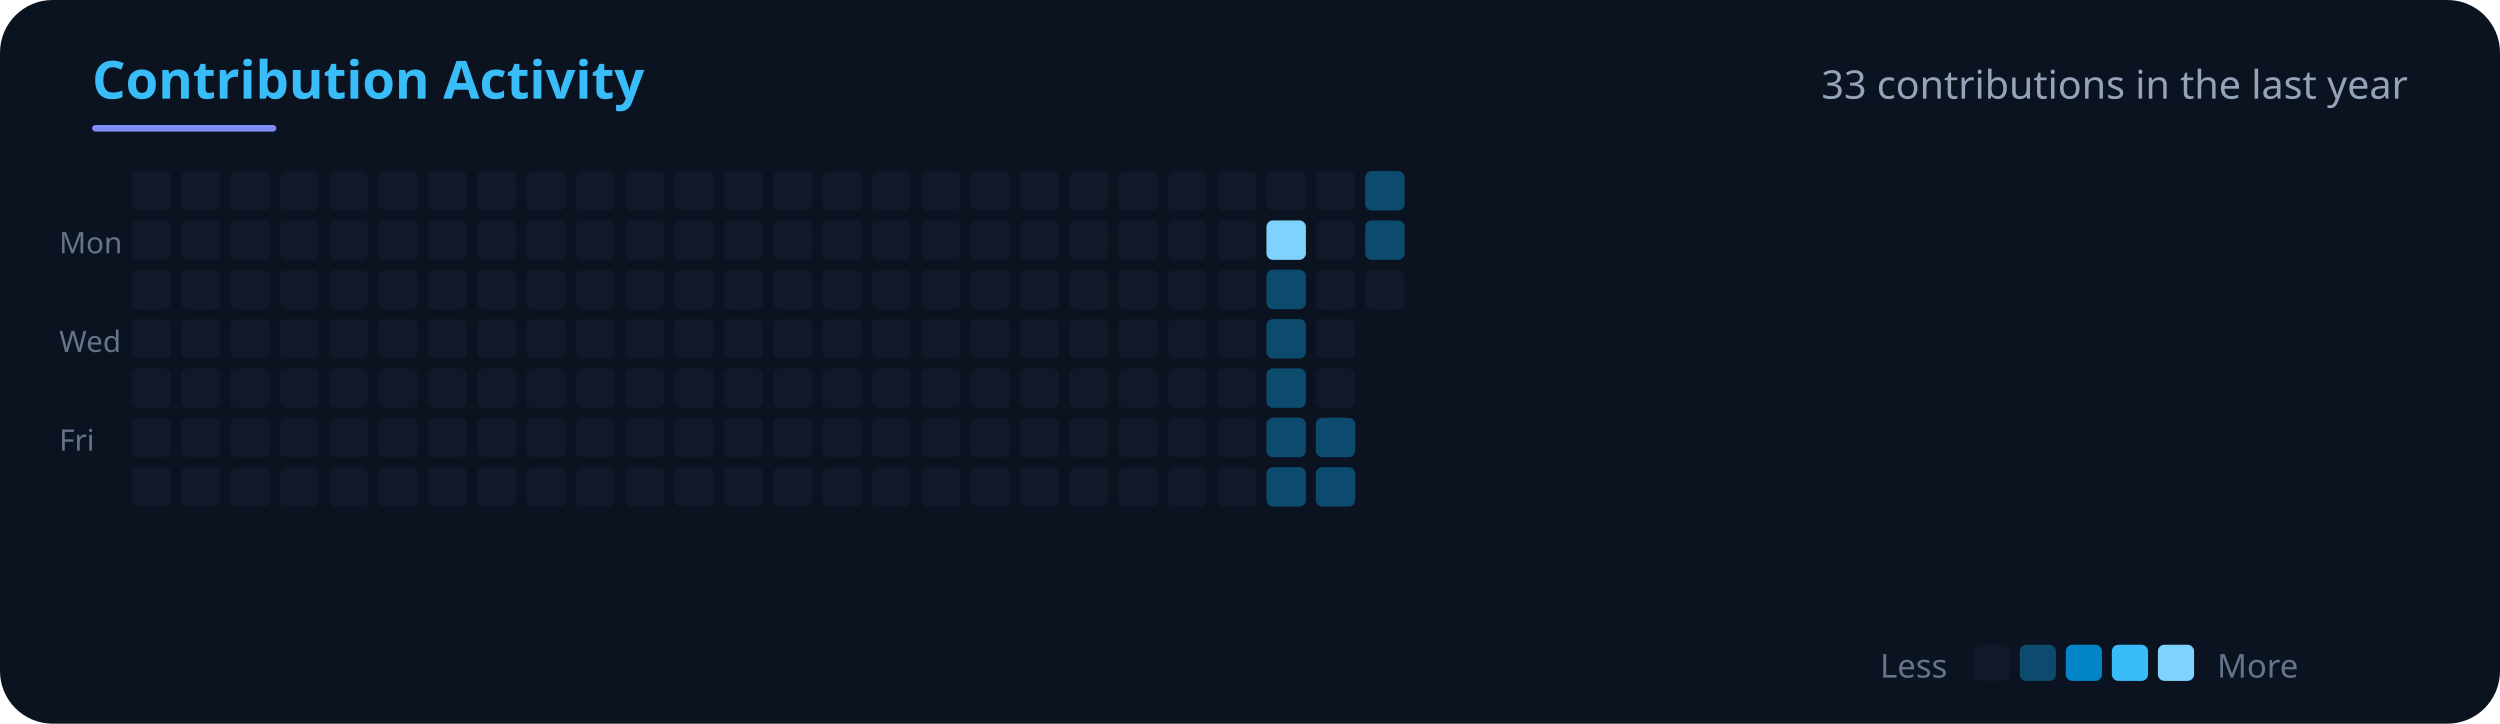
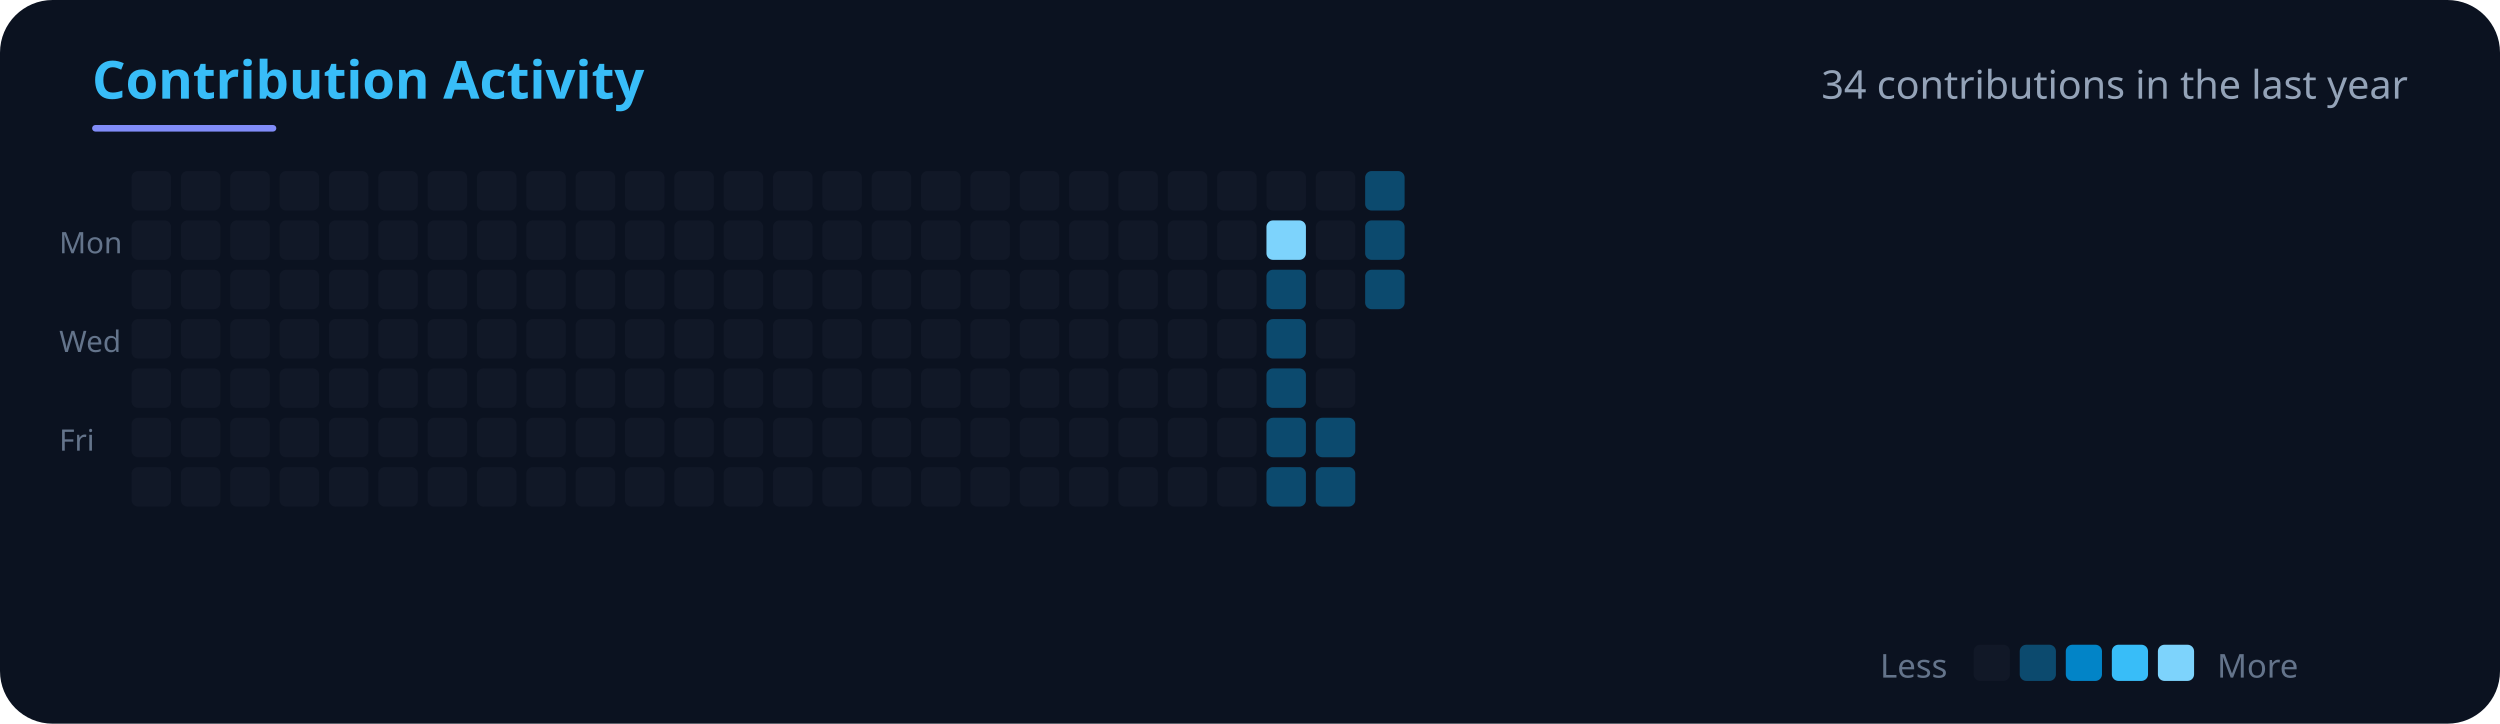
<svg xmlns="http://www.w3.org/2000/svg" width="760" height="220" viewBox="0 0 760 220" role="img">
  <rect width="100%" height="100%" rx="16" fill="#0B1220" />
  <text x="28" y="30" fill="#38BDF8" font-family="Segoe UI, Ubuntu, sans-serif" font-size="16" font-weight="700">Contribution Activity</text>
-   <text x="732" y="30" text-anchor="end" fill="#94A3B8" font-family="Segoe UI, Ubuntu, sans-serif" font-size="12">33 contributions in the last year</text>
+   <text x="732" y="30" text-anchor="end" fill="#94A3B8" font-family="Segoe UI, Ubuntu, sans-serif" font-size="12">34 contributions in the last year</text>
  <rect x="28" y="38" width="56" height="2" rx="1" fill="#818CF8" />
  <text x="18" y="77" fill="#64748B" font-family="Segoe UI, Ubuntu, sans-serif" font-size="9">Mon</text>
  <text x="18" y="107" fill="#64748B" font-family="Segoe UI, Ubuntu, sans-serif" font-size="9">Wed</text>
  <text x="18" y="137" fill="#64748B" font-family="Segoe UI, Ubuntu, sans-serif" font-size="9">Fri</text>
  <rect x="40" y="52" width="12" height="12" rx="2" fill="#111827" />
  <rect x="40" y="67" width="12" height="12" rx="2" fill="#111827" />
  <rect x="40" y="82" width="12" height="12" rx="2" fill="#111827" />
  <rect x="40" y="97" width="12" height="12" rx="2" fill="#111827" />
  <rect x="40" y="112" width="12" height="12" rx="2" fill="#111827" />
  <rect x="40" y="127" width="12" height="12" rx="2" fill="#111827" />
  <rect x="40" y="142" width="12" height="12" rx="2" fill="#111827" />
  <rect x="55" y="52" width="12" height="12" rx="2" fill="#111827" />
  <rect x="55" y="67" width="12" height="12" rx="2" fill="#111827" />
  <rect x="55" y="82" width="12" height="12" rx="2" fill="#111827" />
  <rect x="55" y="97" width="12" height="12" rx="2" fill="#111827" />
  <rect x="55" y="112" width="12" height="12" rx="2" fill="#111827" />
  <rect x="55" y="127" width="12" height="12" rx="2" fill="#111827" />
  <rect x="55" y="142" width="12" height="12" rx="2" fill="#111827" />
  <rect x="70" y="52" width="12" height="12" rx="2" fill="#111827" />
  <rect x="70" y="67" width="12" height="12" rx="2" fill="#111827" />
  <rect x="70" y="82" width="12" height="12" rx="2" fill="#111827" />
  <rect x="70" y="97" width="12" height="12" rx="2" fill="#111827" />
  <rect x="70" y="112" width="12" height="12" rx="2" fill="#111827" />
  <rect x="70" y="127" width="12" height="12" rx="2" fill="#111827" />
  <rect x="70" y="142" width="12" height="12" rx="2" fill="#111827" />
  <rect x="85" y="52" width="12" height="12" rx="2" fill="#111827" />
  <rect x="85" y="67" width="12" height="12" rx="2" fill="#111827" />
  <rect x="85" y="82" width="12" height="12" rx="2" fill="#111827" />
  <rect x="85" y="97" width="12" height="12" rx="2" fill="#111827" />
  <rect x="85" y="112" width="12" height="12" rx="2" fill="#111827" />
  <rect x="85" y="127" width="12" height="12" rx="2" fill="#111827" />
  <rect x="85" y="142" width="12" height="12" rx="2" fill="#111827" />
  <rect x="100" y="52" width="12" height="12" rx="2" fill="#111827" />
  <rect x="100" y="67" width="12" height="12" rx="2" fill="#111827" />
  <rect x="100" y="82" width="12" height="12" rx="2" fill="#111827" />
  <rect x="100" y="97" width="12" height="12" rx="2" fill="#111827" />
  <rect x="100" y="112" width="12" height="12" rx="2" fill="#111827" />
  <rect x="100" y="127" width="12" height="12" rx="2" fill="#111827" />
  <rect x="100" y="142" width="12" height="12" rx="2" fill="#111827" />
  <rect x="115" y="52" width="12" height="12" rx="2" fill="#111827" />
  <rect x="115" y="67" width="12" height="12" rx="2" fill="#111827" />
  <rect x="115" y="82" width="12" height="12" rx="2" fill="#111827" />
  <rect x="115" y="97" width="12" height="12" rx="2" fill="#111827" />
  <rect x="115" y="112" width="12" height="12" rx="2" fill="#111827" />
  <rect x="115" y="127" width="12" height="12" rx="2" fill="#111827" />
  <rect x="115" y="142" width="12" height="12" rx="2" fill="#111827" />
  <rect x="130" y="52" width="12" height="12" rx="2" fill="#111827" />
  <rect x="130" y="67" width="12" height="12" rx="2" fill="#111827" />
  <rect x="130" y="82" width="12" height="12" rx="2" fill="#111827" />
  <rect x="130" y="97" width="12" height="12" rx="2" fill="#111827" />
  <rect x="130" y="112" width="12" height="12" rx="2" fill="#111827" />
  <rect x="130" y="127" width="12" height="12" rx="2" fill="#111827" />
  <rect x="130" y="142" width="12" height="12" rx="2" fill="#111827" />
  <rect x="145" y="52" width="12" height="12" rx="2" fill="#111827" />
  <rect x="145" y="67" width="12" height="12" rx="2" fill="#111827" />
  <rect x="145" y="82" width="12" height="12" rx="2" fill="#111827" />
  <rect x="145" y="97" width="12" height="12" rx="2" fill="#111827" />
  <rect x="145" y="112" width="12" height="12" rx="2" fill="#111827" />
  <rect x="145" y="127" width="12" height="12" rx="2" fill="#111827" />
  <rect x="145" y="142" width="12" height="12" rx="2" fill="#111827" />
  <rect x="160" y="52" width="12" height="12" rx="2" fill="#111827" />
  <rect x="160" y="67" width="12" height="12" rx="2" fill="#111827" />
  <rect x="160" y="82" width="12" height="12" rx="2" fill="#111827" />
  <rect x="160" y="97" width="12" height="12" rx="2" fill="#111827" />
  <rect x="160" y="112" width="12" height="12" rx="2" fill="#111827" />
  <rect x="160" y="127" width="12" height="12" rx="2" fill="#111827" />
  <rect x="160" y="142" width="12" height="12" rx="2" fill="#111827" />
  <rect x="175" y="52" width="12" height="12" rx="2" fill="#111827" />
  <rect x="175" y="67" width="12" height="12" rx="2" fill="#111827" />
  <rect x="175" y="82" width="12" height="12" rx="2" fill="#111827" />
  <rect x="175" y="97" width="12" height="12" rx="2" fill="#111827" />
  <rect x="175" y="112" width="12" height="12" rx="2" fill="#111827" />
  <rect x="175" y="127" width="12" height="12" rx="2" fill="#111827" />
  <rect x="175" y="142" width="12" height="12" rx="2" fill="#111827" />
  <rect x="190" y="52" width="12" height="12" rx="2" fill="#111827" />
  <rect x="190" y="67" width="12" height="12" rx="2" fill="#111827" />
  <rect x="190" y="82" width="12" height="12" rx="2" fill="#111827" />
  <rect x="190" y="97" width="12" height="12" rx="2" fill="#111827" />
  <rect x="190" y="112" width="12" height="12" rx="2" fill="#111827" />
  <rect x="190" y="127" width="12" height="12" rx="2" fill="#111827" />
  <rect x="190" y="142" width="12" height="12" rx="2" fill="#111827" />
  <rect x="205" y="52" width="12" height="12" rx="2" fill="#111827" />
  <rect x="205" y="67" width="12" height="12" rx="2" fill="#111827" />
  <rect x="205" y="82" width="12" height="12" rx="2" fill="#111827" />
  <rect x="205" y="97" width="12" height="12" rx="2" fill="#111827" />
  <rect x="205" y="112" width="12" height="12" rx="2" fill="#111827" />
  <rect x="205" y="127" width="12" height="12" rx="2" fill="#111827" />
  <rect x="205" y="142" width="12" height="12" rx="2" fill="#111827" />
  <rect x="220" y="52" width="12" height="12" rx="2" fill="#111827" />
  <rect x="220" y="67" width="12" height="12" rx="2" fill="#111827" />
  <rect x="220" y="82" width="12" height="12" rx="2" fill="#111827" />
  <rect x="220" y="97" width="12" height="12" rx="2" fill="#111827" />
  <rect x="220" y="112" width="12" height="12" rx="2" fill="#111827" />
  <rect x="220" y="127" width="12" height="12" rx="2" fill="#111827" />
  <rect x="220" y="142" width="12" height="12" rx="2" fill="#111827" />
  <rect x="235" y="52" width="12" height="12" rx="2" fill="#111827" />
  <rect x="235" y="67" width="12" height="12" rx="2" fill="#111827" />
  <rect x="235" y="82" width="12" height="12" rx="2" fill="#111827" />
  <rect x="235" y="97" width="12" height="12" rx="2" fill="#111827" />
  <rect x="235" y="112" width="12" height="12" rx="2" fill="#111827" />
  <rect x="235" y="127" width="12" height="12" rx="2" fill="#111827" />
  <rect x="235" y="142" width="12" height="12" rx="2" fill="#111827" />
  <rect x="250" y="52" width="12" height="12" rx="2" fill="#111827" />
  <rect x="250" y="67" width="12" height="12" rx="2" fill="#111827" />
  <rect x="250" y="82" width="12" height="12" rx="2" fill="#111827" />
  <rect x="250" y="97" width="12" height="12" rx="2" fill="#111827" />
  <rect x="250" y="112" width="12" height="12" rx="2" fill="#111827" />
  <rect x="250" y="127" width="12" height="12" rx="2" fill="#111827" />
  <rect x="250" y="142" width="12" height="12" rx="2" fill="#111827" />
  <rect x="265" y="52" width="12" height="12" rx="2" fill="#111827" />
  <rect x="265" y="67" width="12" height="12" rx="2" fill="#111827" />
  <rect x="265" y="82" width="12" height="12" rx="2" fill="#111827" />
  <rect x="265" y="97" width="12" height="12" rx="2" fill="#111827" />
  <rect x="265" y="112" width="12" height="12" rx="2" fill="#111827" />
  <rect x="265" y="127" width="12" height="12" rx="2" fill="#111827" />
  <rect x="265" y="142" width="12" height="12" rx="2" fill="#111827" />
  <rect x="280" y="52" width="12" height="12" rx="2" fill="#111827" />
  <rect x="280" y="67" width="12" height="12" rx="2" fill="#111827" />
  <rect x="280" y="82" width="12" height="12" rx="2" fill="#111827" />
  <rect x="280" y="97" width="12" height="12" rx="2" fill="#111827" />
  <rect x="280" y="112" width="12" height="12" rx="2" fill="#111827" />
  <rect x="280" y="127" width="12" height="12" rx="2" fill="#111827" />
  <rect x="280" y="142" width="12" height="12" rx="2" fill="#111827" />
  <rect x="295" y="52" width="12" height="12" rx="2" fill="#111827" />
  <rect x="295" y="67" width="12" height="12" rx="2" fill="#111827" />
  <rect x="295" y="82" width="12" height="12" rx="2" fill="#111827" />
  <rect x="295" y="97" width="12" height="12" rx="2" fill="#111827" />
  <rect x="295" y="112" width="12" height="12" rx="2" fill="#111827" />
  <rect x="295" y="127" width="12" height="12" rx="2" fill="#111827" />
  <rect x="295" y="142" width="12" height="12" rx="2" fill="#111827" />
  <rect x="310" y="52" width="12" height="12" rx="2" fill="#111827" />
  <rect x="310" y="67" width="12" height="12" rx="2" fill="#111827" />
  <rect x="310" y="82" width="12" height="12" rx="2" fill="#111827" />
  <rect x="310" y="97" width="12" height="12" rx="2" fill="#111827" />
  <rect x="310" y="112" width="12" height="12" rx="2" fill="#111827" />
  <rect x="310" y="127" width="12" height="12" rx="2" fill="#111827" />
  <rect x="310" y="142" width="12" height="12" rx="2" fill="#111827" />
  <rect x="325" y="52" width="12" height="12" rx="2" fill="#111827" />
  <rect x="325" y="67" width="12" height="12" rx="2" fill="#111827" />
  <rect x="325" y="82" width="12" height="12" rx="2" fill="#111827" />
  <rect x="325" y="97" width="12" height="12" rx="2" fill="#111827" />
  <rect x="325" y="112" width="12" height="12" rx="2" fill="#111827" />
  <rect x="325" y="127" width="12" height="12" rx="2" fill="#111827" />
  <rect x="325" y="142" width="12" height="12" rx="2" fill="#111827" />
  <rect x="340" y="52" width="12" height="12" rx="2" fill="#111827" />
  <rect x="340" y="67" width="12" height="12" rx="2" fill="#111827" />
  <rect x="340" y="82" width="12" height="12" rx="2" fill="#111827" />
  <rect x="340" y="97" width="12" height="12" rx="2" fill="#111827" />
  <rect x="340" y="112" width="12" height="12" rx="2" fill="#111827" />
  <rect x="340" y="127" width="12" height="12" rx="2" fill="#111827" />
  <rect x="340" y="142" width="12" height="12" rx="2" fill="#111827" />
  <rect x="355" y="52" width="12" height="12" rx="2" fill="#111827" />
  <rect x="355" y="67" width="12" height="12" rx="2" fill="#111827" />
  <rect x="355" y="82" width="12" height="12" rx="2" fill="#111827" />
  <rect x="355" y="97" width="12" height="12" rx="2" fill="#111827" />
  <rect x="355" y="112" width="12" height="12" rx="2" fill="#111827" />
  <rect x="355" y="127" width="12" height="12" rx="2" fill="#111827" />
  <rect x="355" y="142" width="12" height="12" rx="2" fill="#111827" />
  <rect x="370" y="52" width="12" height="12" rx="2" fill="#111827" />
  <rect x="370" y="67" width="12" height="12" rx="2" fill="#111827" />
  <rect x="370" y="82" width="12" height="12" rx="2" fill="#111827" />
  <rect x="370" y="97" width="12" height="12" rx="2" fill="#111827" />
  <rect x="370" y="112" width="12" height="12" rx="2" fill="#111827" />
  <rect x="370" y="127" width="12" height="12" rx="2" fill="#111827" />
  <rect x="370" y="142" width="12" height="12" rx="2" fill="#111827" />
  <rect x="385" y="52" width="12" height="12" rx="2" fill="#111827" />
  <rect x="385" y="67" width="12" height="12" rx="2" fill="#7DD3FC" />
  <rect x="385" y="82" width="12" height="12" rx="2" fill="#0C4A6E" />
  <rect x="385" y="97" width="12" height="12" rx="2" fill="#0C4A6E" />
  <rect x="385" y="112" width="12" height="12" rx="2" fill="#0C4A6E" />
  <rect x="385" y="127" width="12" height="12" rx="2" fill="#0C4A6E" />
  <rect x="385" y="142" width="12" height="12" rx="2" fill="#0C4A6E" />
  <rect x="400" y="52" width="12" height="12" rx="2" fill="#111827" />
  <rect x="400" y="67" width="12" height="12" rx="2" fill="#111827" />
  <rect x="400" y="82" width="12" height="12" rx="2" fill="#111827" />
  <rect x="400" y="97" width="12" height="12" rx="2" fill="#111827" />
  <rect x="400" y="112" width="12" height="12" rx="2" fill="#111827" />
  <rect x="400" y="127" width="12" height="12" rx="2" fill="#0C4A6E" />
  <rect x="400" y="142" width="12" height="12" rx="2" fill="#0C4A6E" />
  <rect x="415" y="52" width="12" height="12" rx="2" fill="#0C4A6E" />
  <rect x="415" y="67" width="12" height="12" rx="2" fill="#0C4A6E" />
-   <rect x="415" y="82" width="12" height="12" rx="2" fill="#111827" />
+   <rect x="415" y="82" width="12" height="12" rx="2" fill="#0C4A6E" />
  <text x="592" y="206" text-anchor="end" fill="#64748B" font-size="10" font-family="Segoe UI, Ubuntu, sans-serif">Less</text>
  <rect x="600" y="196" width="11" height="11" rx="2" fill="#111827" />
  <rect x="614" y="196" width="11" height="11" rx="2" fill="#0C4A6E" />
  <rect x="628" y="196" width="11" height="11" rx="2" fill="#0284C7" />
  <rect x="642" y="196" width="11" height="11" rx="2" fill="#38BDF8" />
  <rect x="656" y="196" width="11" height="11" rx="2" fill="#7DD3FC" />
  <text x="674" y="206" fill="#64748B" font-size="10" font-family="Segoe UI, Ubuntu, sans-serif">More</text>
</svg>
